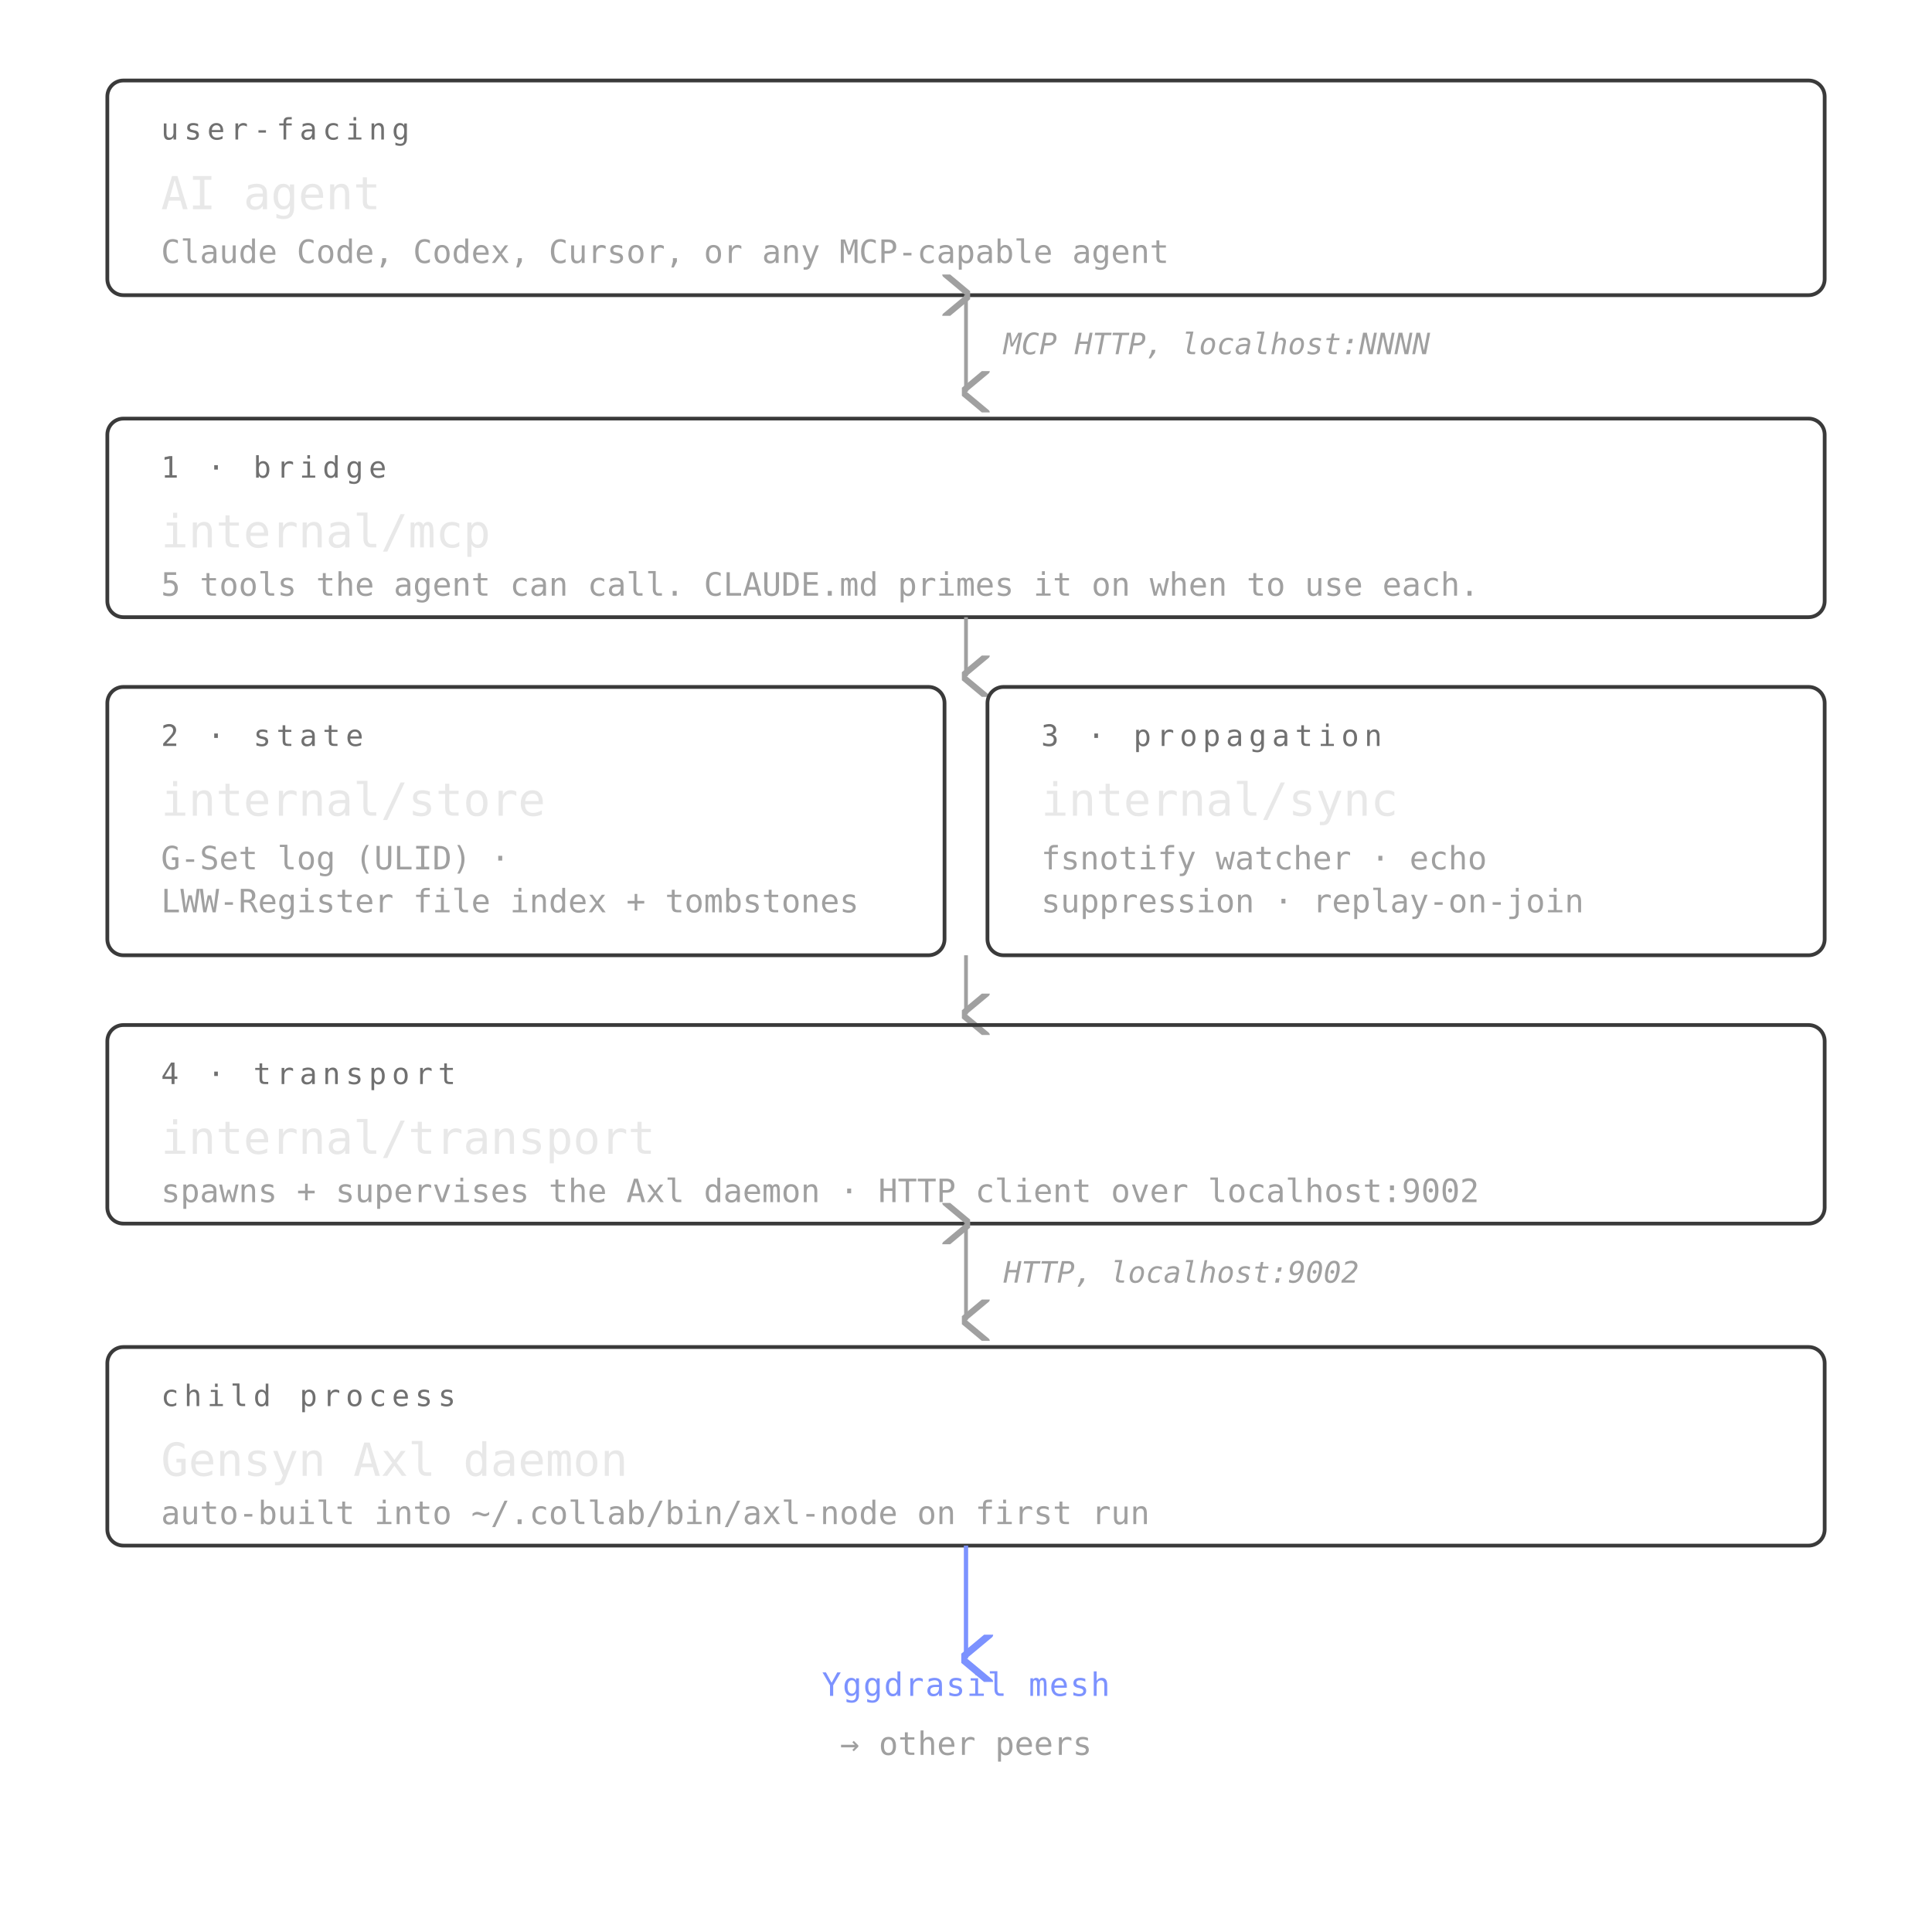
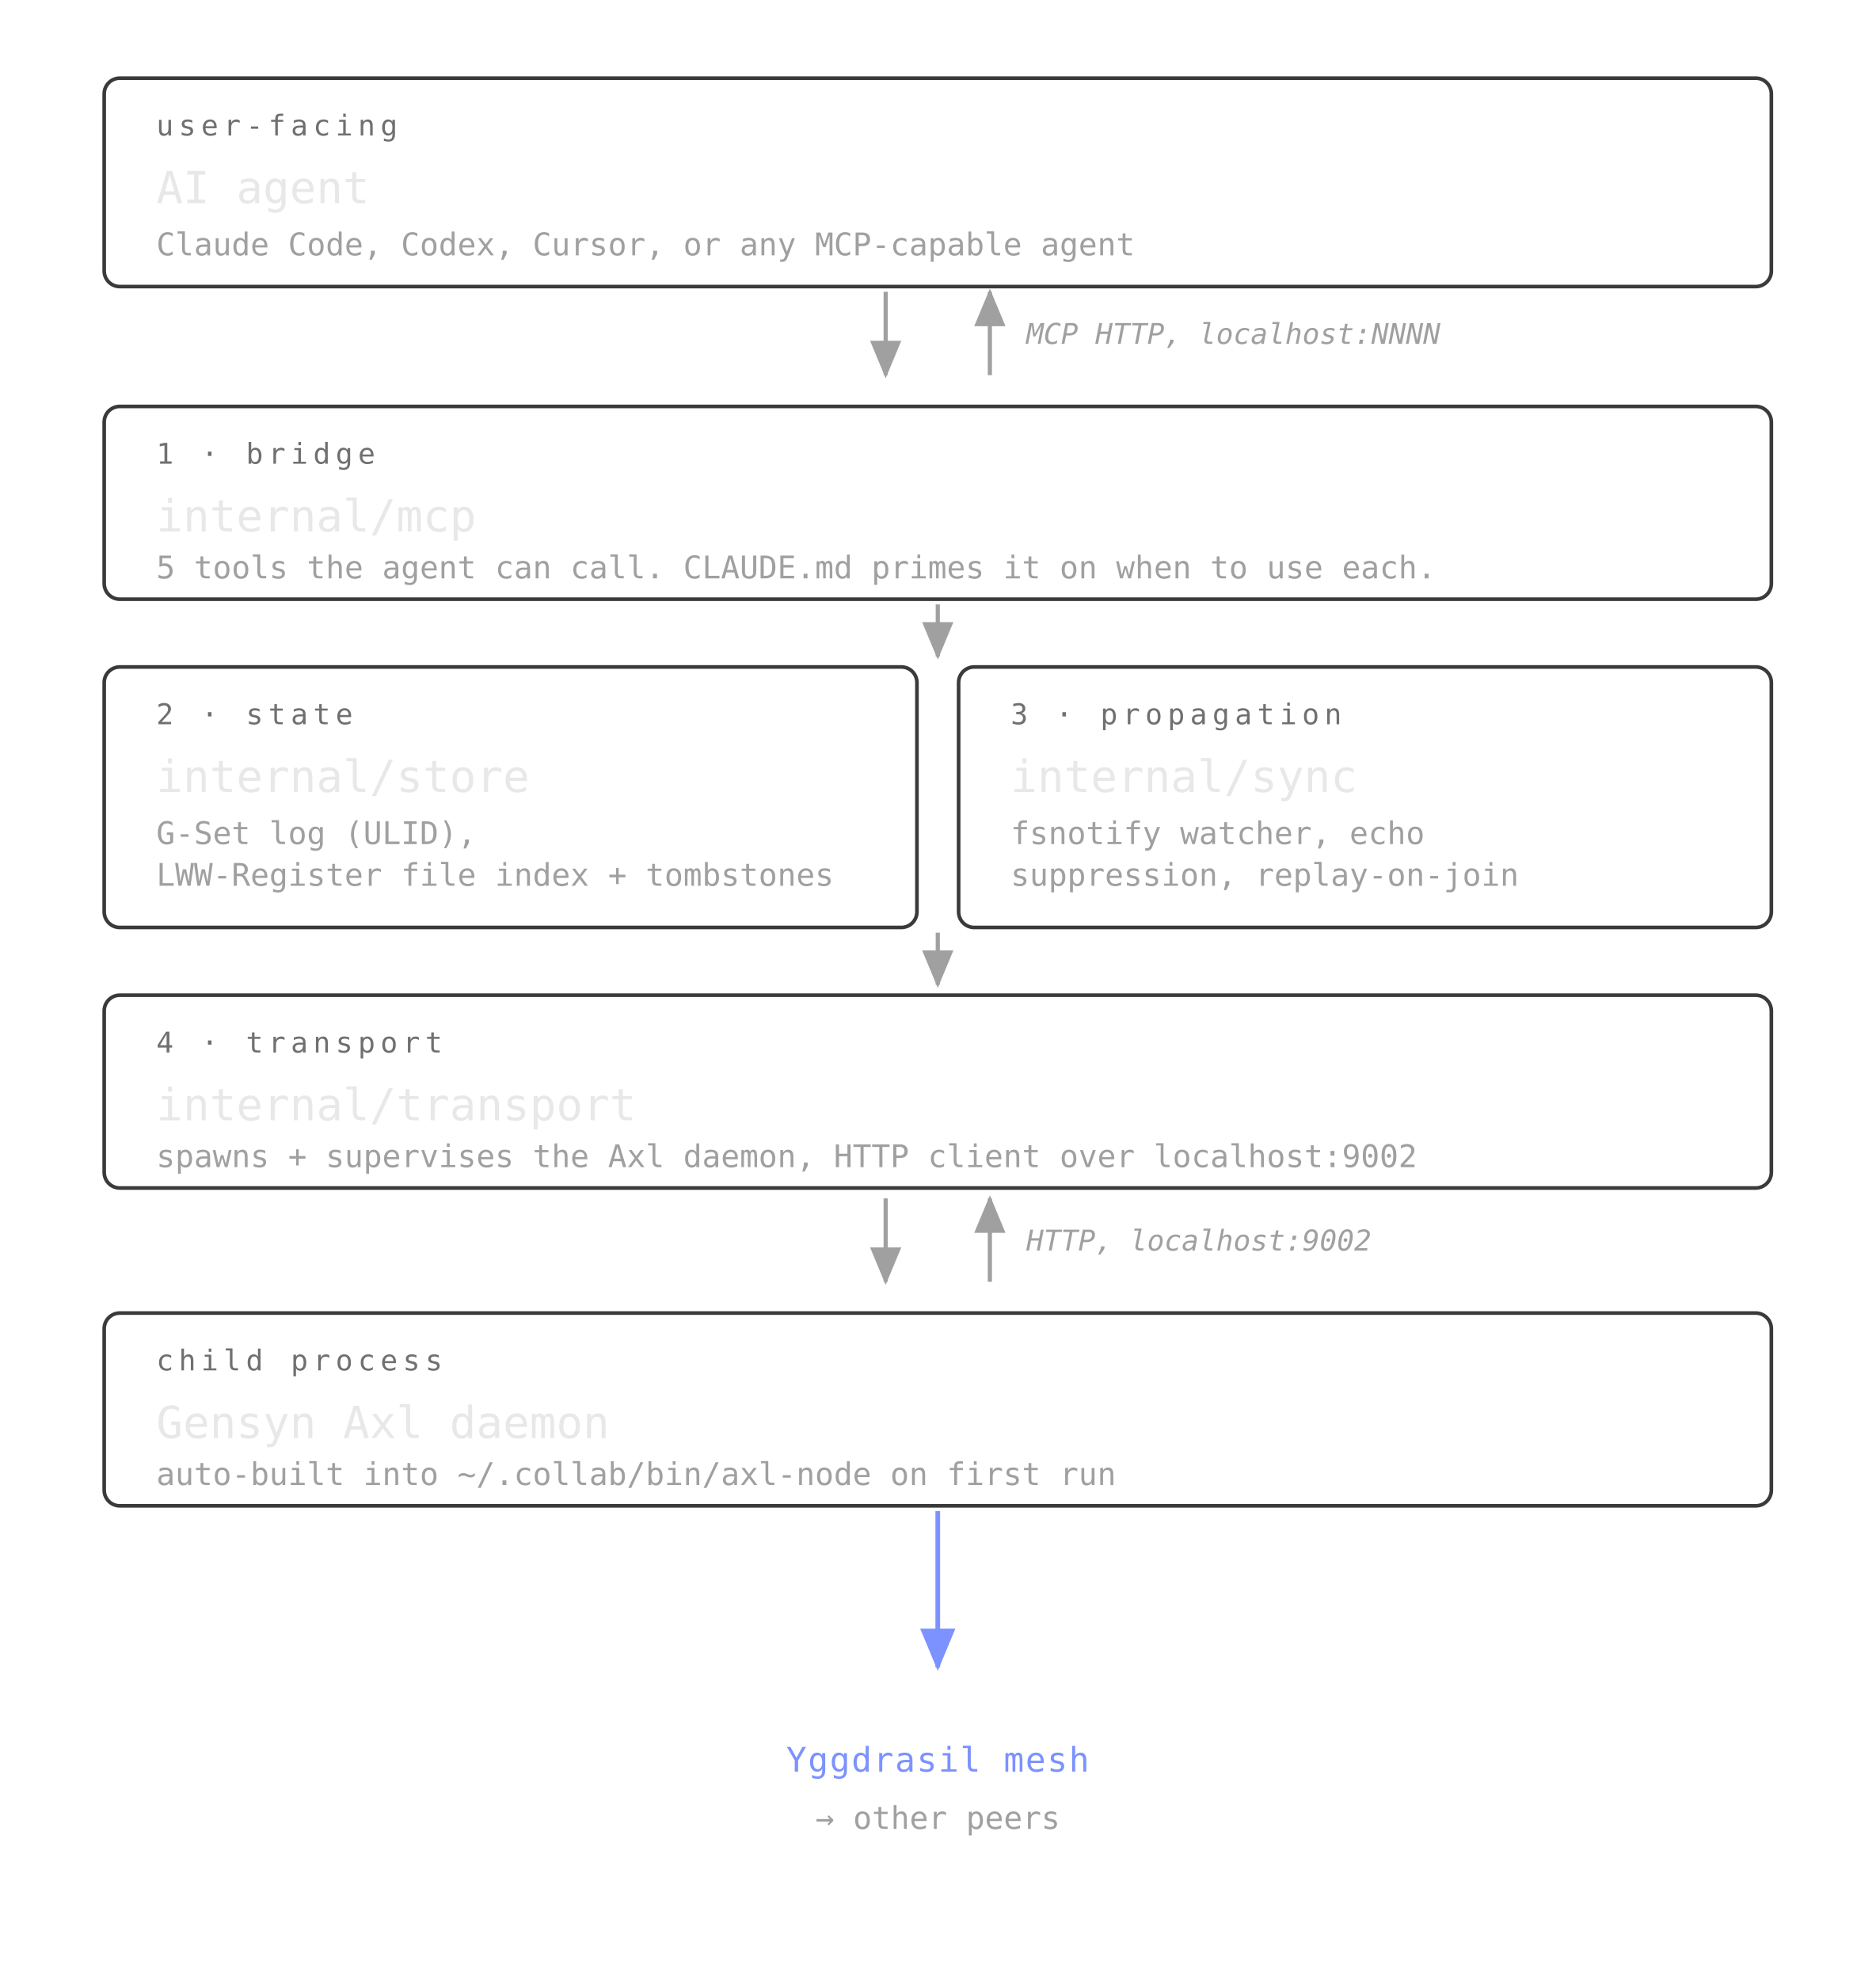
- <svg xmlns="http://www.w3.org/2000/svg" viewBox="0 0 720 720" role="img" aria-labelledby="stackTitle" font-family="ui-monospace, 'SF Mono', Menlo, Consolas, monospace">
+ <svg xmlns="http://www.w3.org/2000/svg" viewBox="0 0 720 760" role="img" aria-labelledby="stackTitle" font-family="ui-monospace, 'SF Mono', Menlo, Consolas, monospace">
  <defs>
-     <marker id="down" viewBox="0 0 10 10" refX="5" refY="9" markerWidth="11" markerHeight="11" orient="auto">
-       <path d="M 0 4 L 5 10 L 10 4" fill="none" stroke="#a0a0a0" stroke-width="1.5" stroke-linecap="round" stroke-linejoin="round" />
+     <marker id="tri" viewBox="0 0 12 10" refX="11" refY="5" markerWidth="9" markerHeight="8" orient="auto">
+       <path d="M 0 0 L 12 5 L 0 10 Z" fill="#a0a0a0" stroke="none" />
    </marker>
-     <marker id="up" viewBox="0 0 10 10" refX="5" refY="1" markerWidth="11" markerHeight="11" orient="auto">
-       <path d="M 0 6 L 5 0 L 10 6" fill="none" stroke="#a0a0a0" stroke-width="1.5" stroke-linecap="round" stroke-linejoin="round" />
-     </marker>
-     <marker id="down-cobalt" viewBox="0 0 10 10" refX="5" refY="9" markerWidth="11" markerHeight="11" orient="auto">
-       <path d="M 0 4 L 5 10 L 10 4" fill="none" stroke="#7c92ff" stroke-width="1.5" stroke-linecap="round" stroke-linejoin="round" />
+     <marker id="tri-cobalt" viewBox="0 0 12 10" refX="11" refY="5" markerWidth="9" markerHeight="8" orient="auto">
+       <path d="M 0 0 L 12 5 L 0 10 Z" fill="#7c92ff" stroke="none" />
    </marker>
  </defs>
  <style>
    .layer-bg     { fill: rgba(255,255,255,0.025); stroke: #3a3a3a; stroke-width: 1.4; }
    .layer-tag    { font-size: 11px; fill: #707070; letter-spacing: 0.18em; text-transform: uppercase; }
    .layer-name   { font-size: 17px; fill: #e8e8e8; font-weight: 500; }
    .layer-desc   { font-size: 12px; fill: #a0a0a0; }
-     .arrow        { stroke: #a0a0a0; stroke-width: 1.4; fill: none; }
-     .arrow-cobalt { stroke: #7c92ff; stroke-width: 1.6; fill: none; }
+     .arrow        { stroke: #a0a0a0; stroke-width: 1.6; fill: none; }
+     .arrow-cobalt { stroke: #7c92ff; stroke-width: 1.8; fill: none; }
    .channel-tag  { font-size: 11px; fill: #a0a0a0; font-style: italic; }
-     .out-tag      { font-size: 12px; fill: #7c92ff; letter-spacing: 0.04em; font-weight: 500; }
+     .out-tag      { font-size: 13px; fill: #7c92ff; letter-spacing: 0.04em; font-weight: 500; }
  </style>
  <g transform="translate(40 30)">
    <rect class="layer-bg" x="0" y="0" width="640" height="80" rx="6" />
    <text class="layer-tag" x="20" y="22">user-facing</text>
    <text class="layer-name" x="20" y="48">AI agent</text>
    <text class="layer-desc" x="20" y="68">Claude Code, Codex, Cursor, or any MCP-capable agent</text>
  </g>
-   <g transform="translate(360 110)">
-     <line class="arrow" x1="0" y1="0" x2="0" y2="36" marker-start="url(#up)" marker-end="url(#down)" />
-     <text class="channel-tag" x="14" y="22">MCP HTTP, localhost:NNNN</text>
+   <g transform="translate(0 110)">
+     <line class="arrow" x1="340" y1="2" x2="340" y2="34" marker-end="url(#tri)" />
+     <line class="arrow" x1="380" y1="34" x2="380" y2="2" marker-end="url(#tri)" />
+     <text class="channel-tag" x="394" y="22">MCP HTTP, localhost:NNNN</text>
  </g>
  <g transform="translate(40 156)">
    <rect class="layer-bg" x="0" y="0" width="640" height="74" rx="6" />
    <text class="layer-tag" x="20" y="22">1 · bridge</text>
    <text class="layer-name" x="20" y="48">internal/mcp</text>
    <text class="layer-desc" x="20" y="66">5 tools the agent can call. CLAUDE.md primes it on when to use each.</text>
  </g>
-   <g transform="translate(360 230)">
-     <line class="arrow" x1="0" y1="0" x2="0" y2="22" marker-end="url(#down)" />
-   </g>
+   <line class="arrow" x1="360" y1="232" x2="360" y2="252" marker-end="url(#tri)" />
  <g transform="translate(40 256)">
    <rect class="layer-bg" x="0" y="0" width="312" height="100" rx="6" />
    <text class="layer-tag" x="20" y="22">2 · state</text>
    <text class="layer-name" x="20" y="48">internal/store</text>
-     <text class="layer-desc" x="20" y="68">G-Set log (ULID) ·</text>
+     <text class="layer-desc" x="20" y="68">G-Set log (ULID),</text>
    <text class="layer-desc" x="20" y="84">LWW-Register file index + tombstones</text>
    <rect class="layer-bg" x="328" y="0" width="312" height="100" rx="6" />
    <text class="layer-tag" x="348" y="22">3 · propagation</text>
    <text class="layer-name" x="348" y="48">internal/sync</text>
-     <text class="layer-desc" x="348" y="68">fsnotify watcher · echo</text>
-     <text class="layer-desc" x="348" y="84">suppression · replay-on-join</text>
+     <text class="layer-desc" x="348" y="68">fsnotify watcher, echo</text>
+     <text class="layer-desc" x="348" y="84">suppression, replay-on-join</text>
  </g>
-   <g transform="translate(360 356)">
-     <line class="arrow" x1="0" y1="0" x2="0" y2="22" marker-end="url(#down)" />
-   </g>
+   <line class="arrow" x1="360" y1="358" x2="360" y2="378" marker-end="url(#tri)" />
  <g transform="translate(40 382)">
    <rect class="layer-bg" x="0" y="0" width="640" height="74" rx="6" />
    <text class="layer-tag" x="20" y="22">4 · transport</text>
    <text class="layer-name" x="20" y="48">internal/transport</text>
-     <text class="layer-desc" x="20" y="66">spawns + supervises the Axl daemon · HTTP client over localhost:9002</text>
+     <text class="layer-desc" x="20" y="66">spawns + supervises the Axl daemon, HTTP client over localhost:9002</text>
  </g>
-   <g transform="translate(360 456)">
-     <line class="arrow" x1="0" y1="0" x2="0" y2="36" marker-start="url(#up)" marker-end="url(#down)" />
-     <text class="channel-tag" x="14" y="22">HTTP, localhost:9002</text>
+   <g transform="translate(0 458)">
+     <line class="arrow" x1="340" y1="2" x2="340" y2="34" marker-end="url(#tri)" />
+     <line class="arrow" x1="380" y1="34" x2="380" y2="2" marker-end="url(#tri)" />
+     <text class="channel-tag" x="394" y="22">HTTP, localhost:9002</text>
  </g>
-   <g transform="translate(40 502)">
+   <g transform="translate(40 504)">
    <rect class="layer-bg" x="0" y="0" width="640" height="74" rx="6" />
    <text class="layer-tag" x="20" y="22">child process</text>
    <text class="layer-name" x="20" y="48">Gensyn Axl daemon</text>
    <text class="layer-desc" x="20" y="66">auto-built into ~/.collab/bin/axl-node on first run</text>
  </g>
-   <g transform="translate(360 576)">
-     <line class="arrow-cobalt" x1="0" y1="0" x2="0" y2="42" marker-end="url(#down-cobalt)" />
-   </g>
-   <g transform="translate(360 632)">
+   <line class="arrow-cobalt" x1="360" y1="580" x2="360" y2="640" marker-end="url(#tri-cobalt)" />
+   <g transform="translate(360 680)">
    <text class="out-tag" x="0" y="0" text-anchor="middle">Yggdrasil mesh</text>
    <text class="layer-desc" x="0" y="22" text-anchor="middle">→ other peers</text>
  </g>
</svg>
